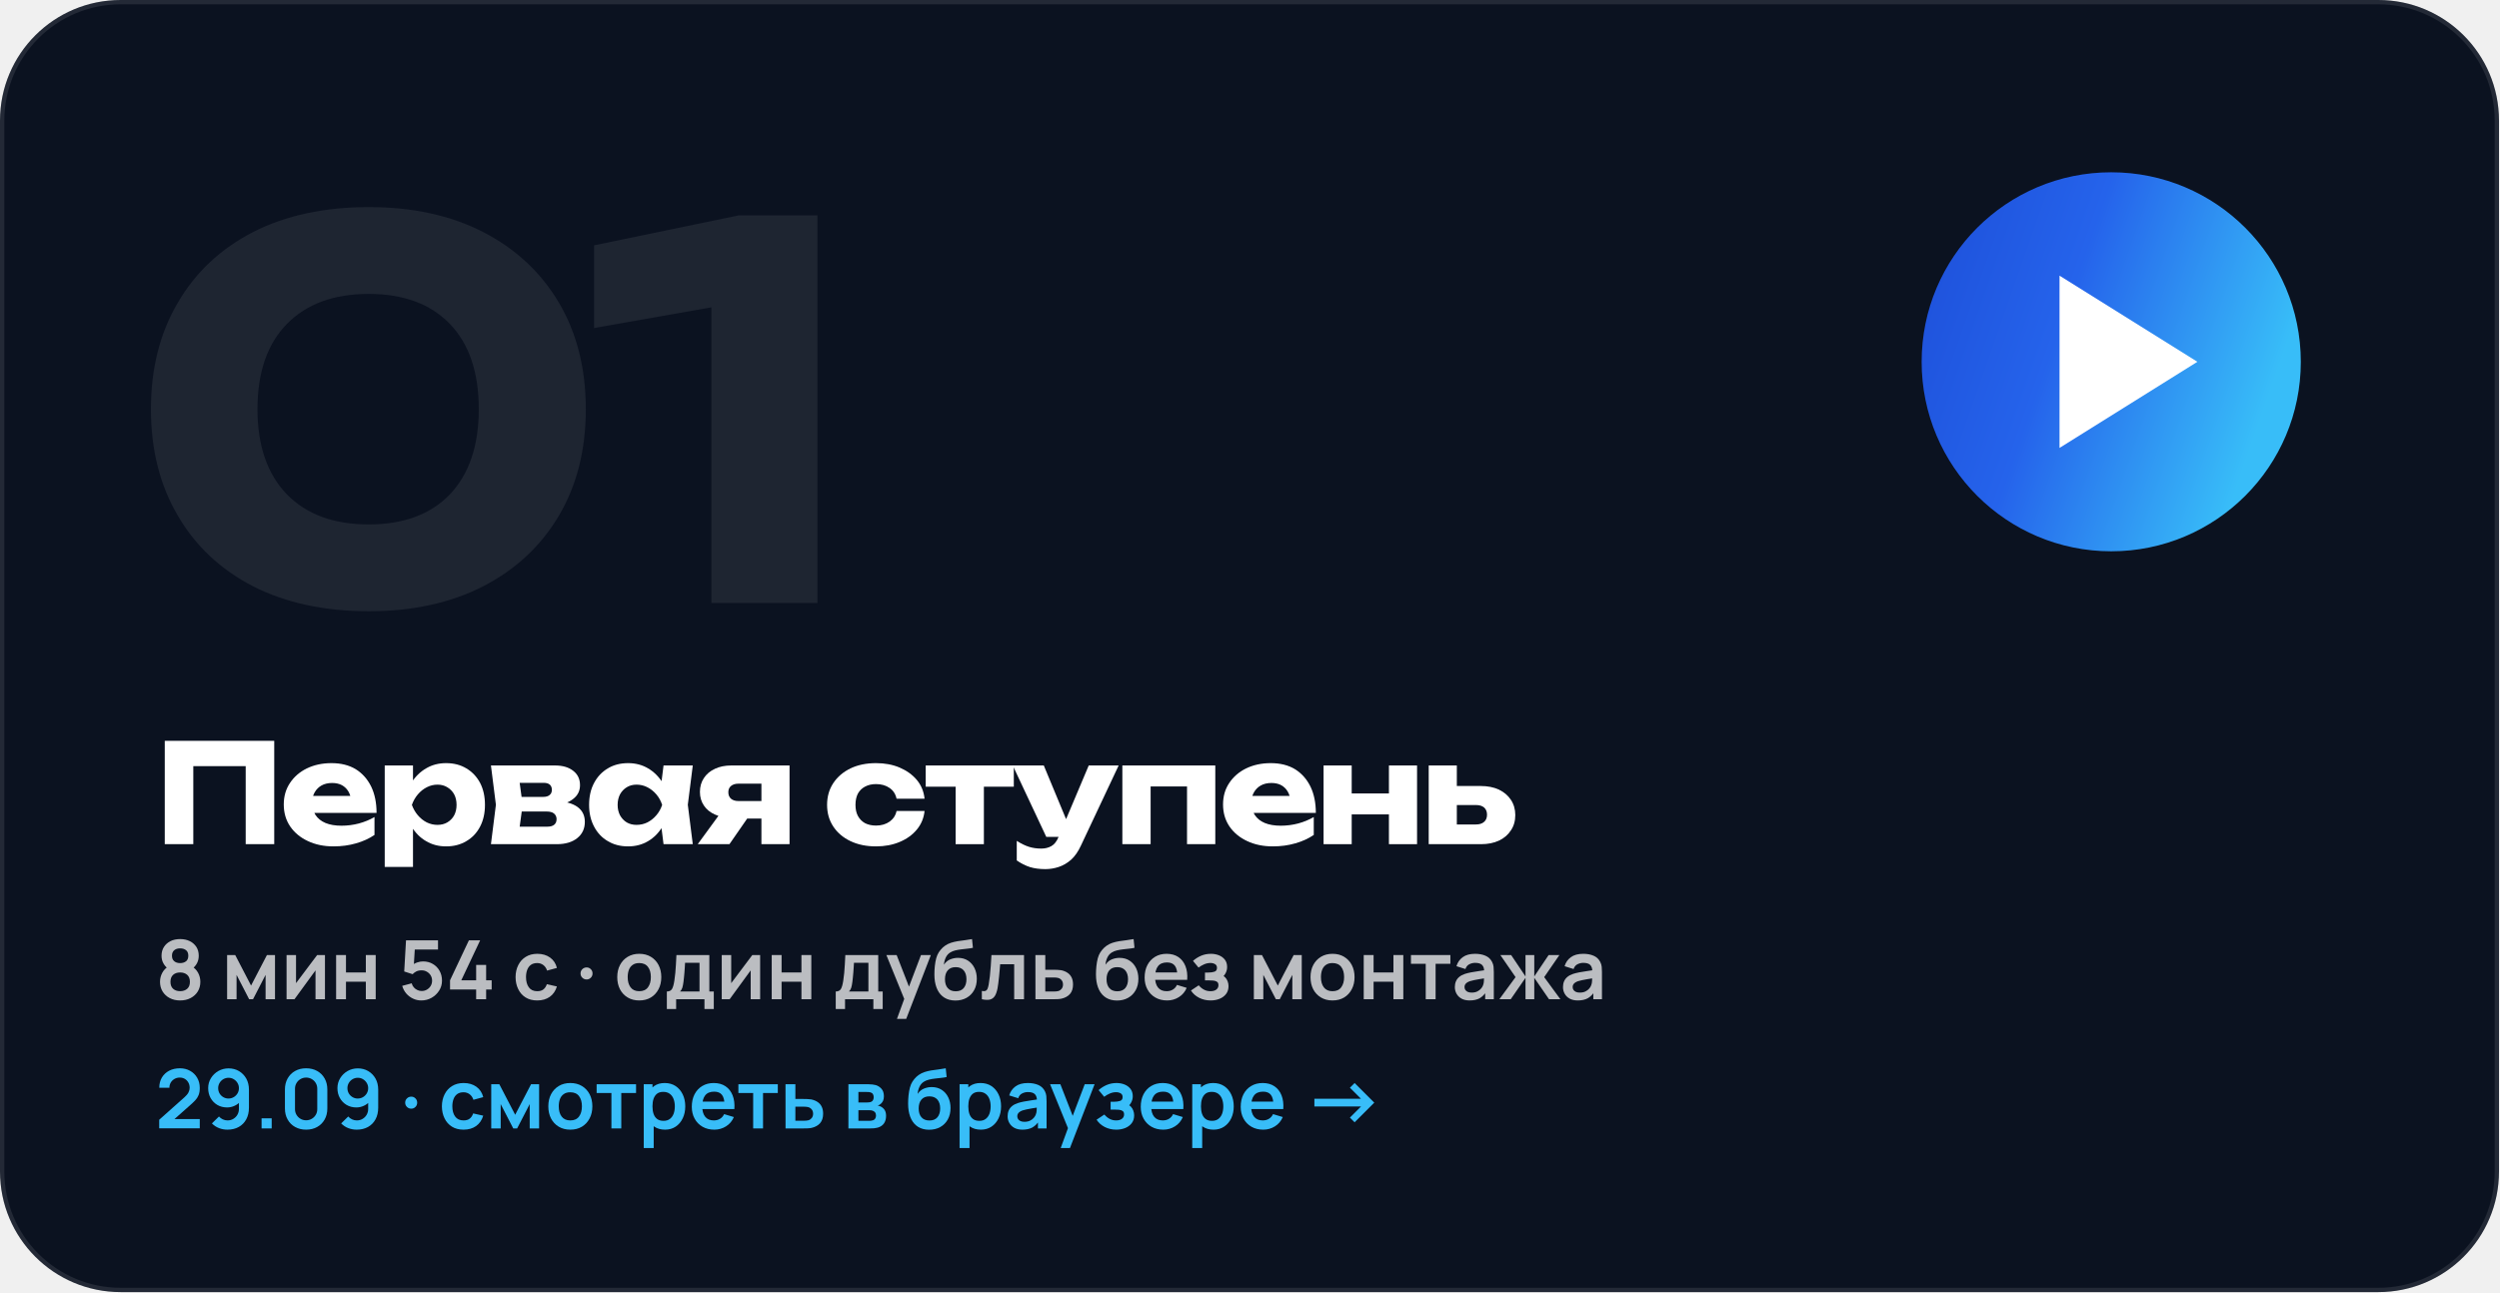
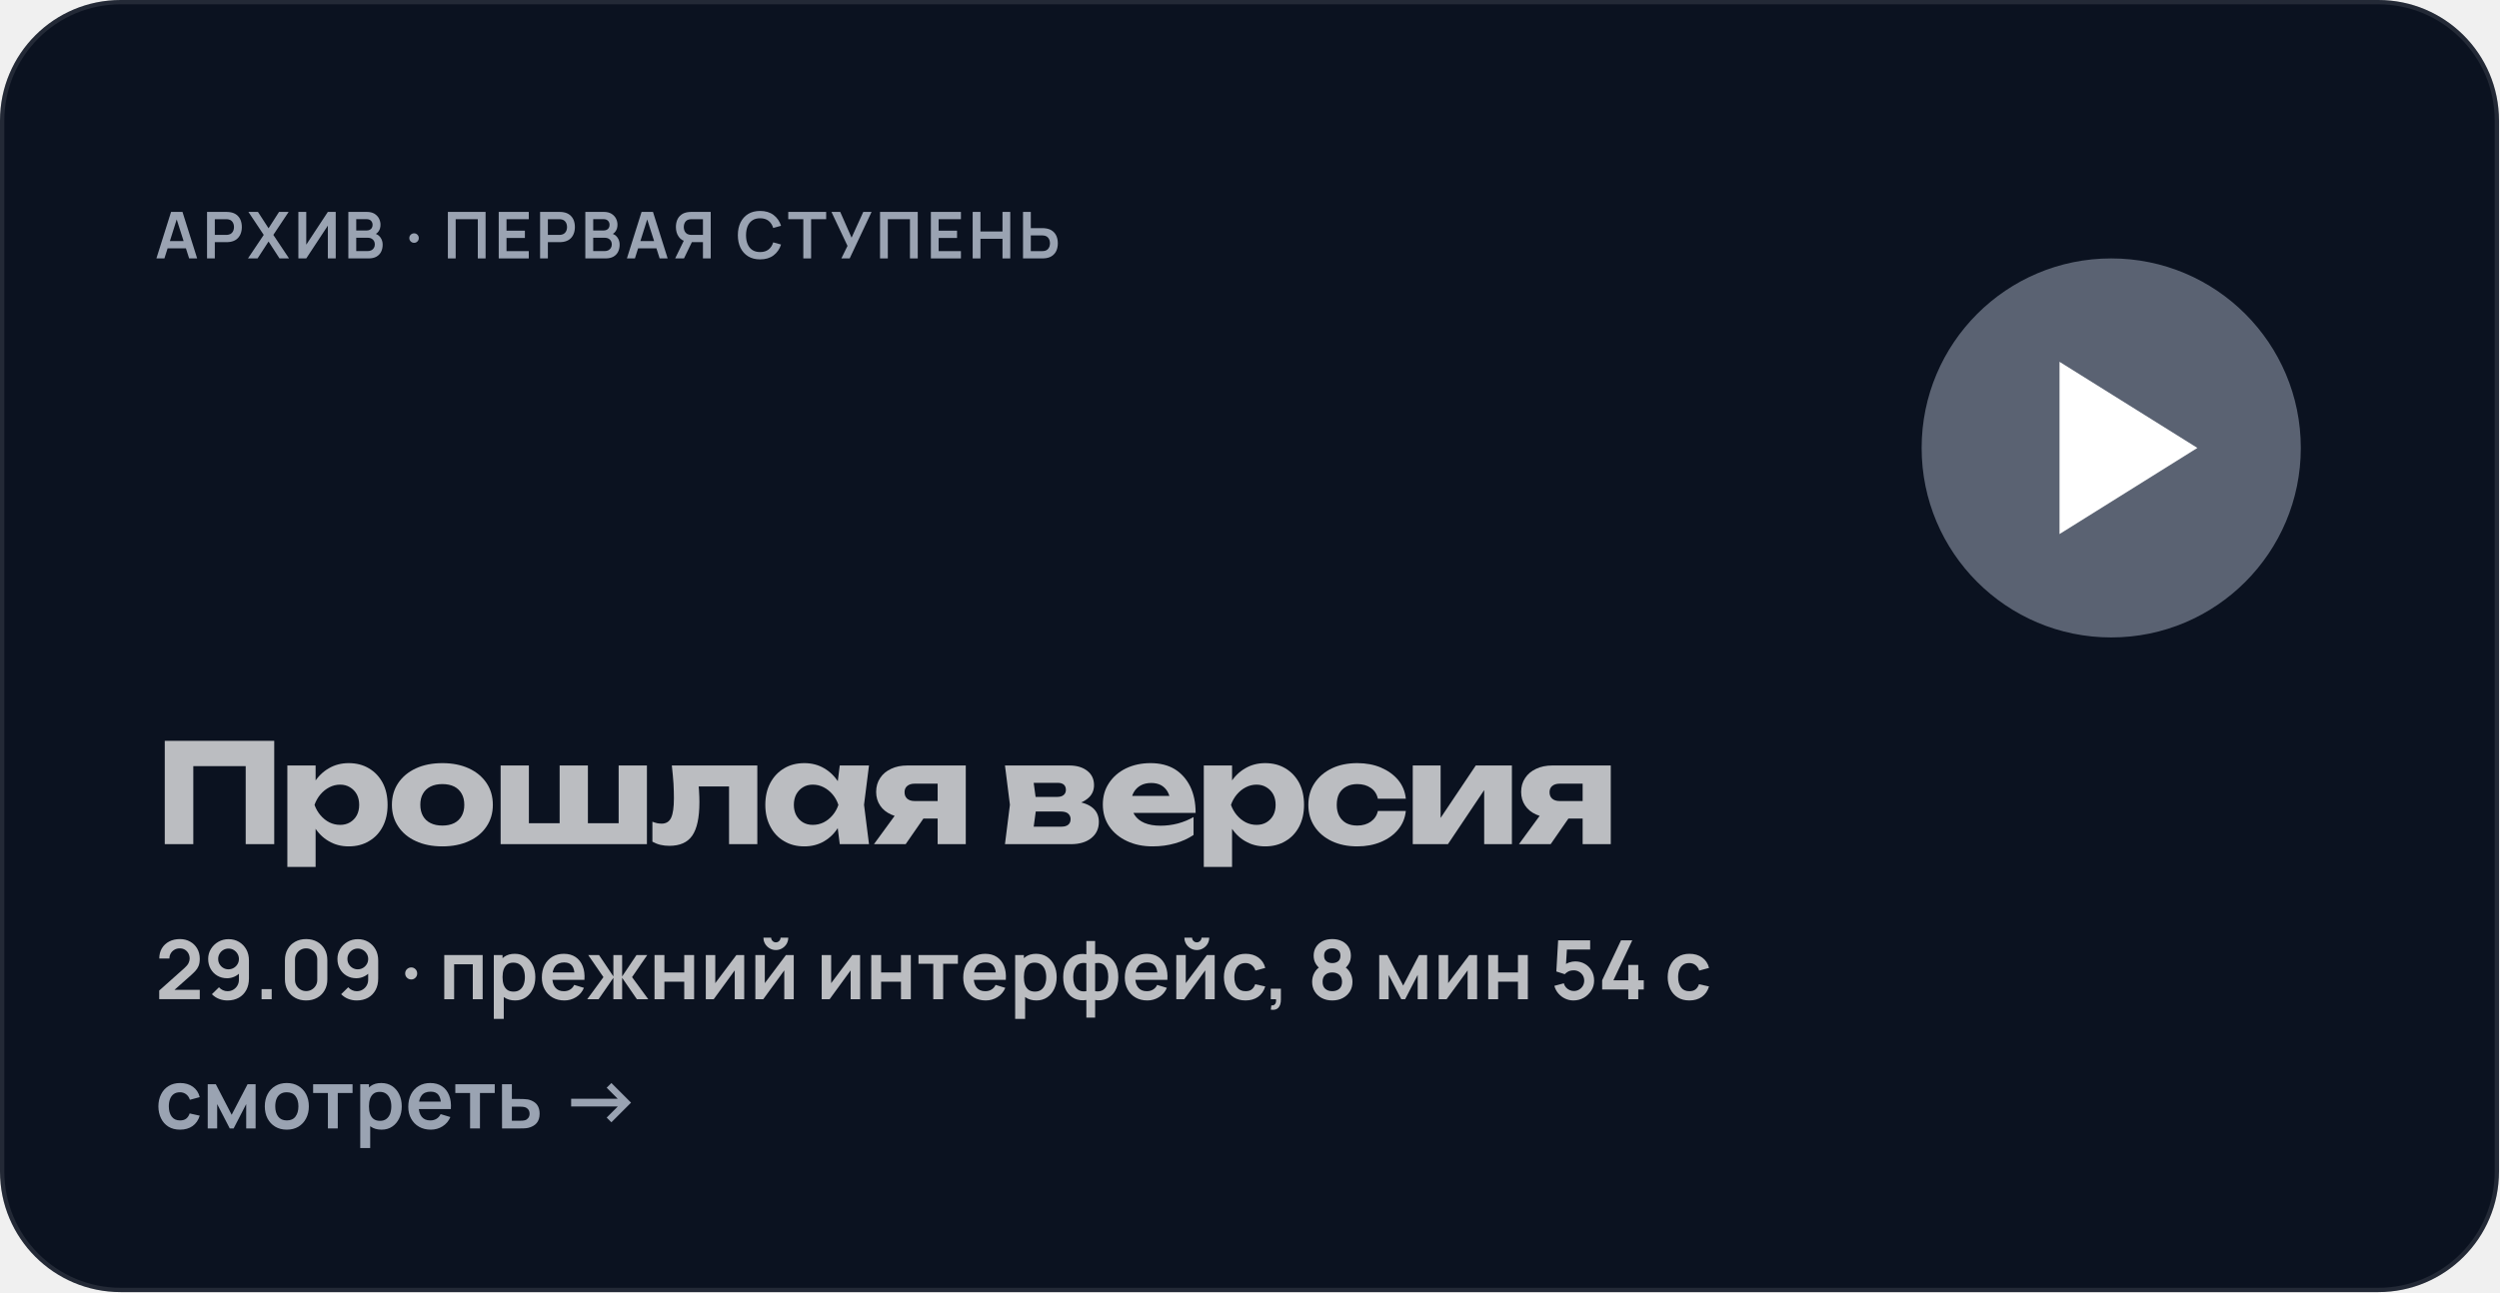
<svg xmlns="http://www.w3.org/2000/svg" width="580" height="300" viewBox="0 0 580 300" role="img" aria-labelledby="t d">
  <defs>
    <linearGradient id="cta" x1="0" y1="0" x2="1" y2="0.35">
      <stop offset="0" stop-color="#1D4ED8" />
      <stop offset=".45" stop-color="#2563EB" />
      <stop offset="1.4" stop-color="#38BDF8" />
    </linearGradient>
-     <path id="U-zero" d="M463 -16Q335 -16 240 32Q145 81 94 169Q42 257 42 375Q42 493 94 581Q145 669 240 718Q335 766 463 766Q590 766 684 718Q779 669 831 581Q883 493 883 375Q883 257 831 169Q779 81 684 32Q590 -16 463 -16ZM463 152Q564 152 620 210Q676 269 676 375Q676 482 620 540Q564 598 463 598Q362 598 305 540Q248 482 248 375Q248 269 305 210Q362 152 463 152Z" />
-     <path id="U-one" d="M446 750V0H241V678L337 589L14 532V692L294 750Z" />
+     <path id="M-uni0410" d="M40 0 494 1440H847L1301 0H1053L641 1292H695L288 0ZM293 312V537H1049V312Z" />
+     <path id="M-uni0420" d="M140 0V1440H735Q756 1440 789 1438Q822 1437 850 1432Q975 1413 1056 1349Q1138 1285 1178 1188Q1217 1090 1217 971Q1217 853 1177 756Q1137 658 1056 594Q974 530 850 511Q822 507 788 505Q755 503 735 503H381V0ZM381 728H725Q745 728 770 730Q795 732 816 738Q876 753 910 791Q945 829 960 877Q974 925 974 971Q974 1017 960 1066Q945 1114 910 1152Q876 1190 816 1205Q795 1211 770 1212Q745 1214 725 1214H381Z" />
+     <path id="M-uni0425" d="M20 0 508 728 34 1440H329L657 933L982 1440H1279L805 728L1291 0H996L657 523L317 0Z" />
+     <path id="M-uni0418" d="M1296 0H1052V1015L384 0H140V1440H384V425L1052 1440H1296Z" />
+     <path id="M-uni0412" d="M140 0V1440H711Q857 1440 950 1382Q1044 1323 1090 1232Q1135 1141 1135 1044Q1135 925 1078 842Q1022 759 925 730V780Q1061 749 1132 651Q1202 553 1202 428Q1202 300 1153 204Q1104 108 1008 54Q911 0 769 0ZM384 227H739Q802 227 852 252Q902 278 930 324Q959 371 959 435Q959 493 934 539Q909 585 861 612Q813 640 746 640H384ZM384 865H708Q760 865 801 885Q842 905 866 944Q890 983 890 1040Q890 1115 842 1165Q794 1215 708 1215H384Z" />
+     <path id="M-periodcentered" d="M270 483Q207 483 164 525Q120 567 120 630Q120 693 164 735Q207 777 270 777Q328 777 370 735Q413 693 413 630Q413 567 370 525Q328 483 270 483Z" />
+     <path id="M-uni041F" d="M140 0V1440H1307V0H1066V1214H381V0Z" />
+     <path id="M-uni0415" d="M140 0V1440H1070V1214H381V859H950V633H381V226H1070V0Z" />
+     <path id="M-uni042F" d="M1180 0H940V503H568L465 512Q281 542 192 668Q103 795 103 971Q103 1090 142 1188Q182 1285 264 1349Q345 1413 470 1432Q499 1437 532 1438Q564 1440 585 1440H1180ZM353 0H80L392 640L637 586ZM940 728V1214H595Q575 1214 550 1212Q525 1211 504 1205Q444 1190 410 1152Q375 1114 361 1066Q347 1017 347 971Q347 925 361 877Q375 829 410 791Q444 753 504 738Q525 732 550 730Q575 728 595 728Z" />
+     <path id="M-uni0421" d="M749 -30Q533 -30 379 64Q225 159 142 328Q60 497 60 720Q60 943 142 1112Q225 1281 379 1376Q533 1470 749 1470Q998 1470 1164 1346Q1330 1221 1397 1010L1154 943Q1112 1084 1011 1164Q910 1243 749 1243Q604 1243 508 1178Q411 1113 362 996Q314 878 313 720Q313 562 362 444Q410 327 507 262Q604 197 749 197Q910 197 1011 277Q1112 357 1154 497L1397 430Q1330 219 1164 94Q998 -30 749 -30Z" />
+     <path id="M-uni0422" d="M486 0V1214H20V1440H1193V1214H727V0Z" />
+     <path id="M-uni0423" d="M330 0 520 388 23 1440H295L646 642L1008 1440H1265L587 0Z" />
+     <path id="M-uni041D" d="M140 0V1440H381V834H1063V1440H1303V0H1063V608H381V0Z" />
+     <path id="M-uni042C" d="M138 0V1440H379V937H733Q753 937 787 936Q821 934 849 929Q973 910 1054 846Q1136 782 1176 684Q1215 587 1215 469Q1215 350 1176 252Q1136 155 1054 91Q973 27 849 8Q821 4 788 2Q754 0 733 0ZM379 226H723Q744 226 768 228Q793 230 815 235Q874 250 908 288Q943 326 958 374Q972 423 972 469Q972 515 958 563Q943 611 908 649Q874 687 815 702Q793 708 768 710Q744 712 723 712H379Z" />
    <path id="U-uni041F" d="M864 750V0H657V660L750 566H184L277 660V0H70V750Z" />
-     <path id="U-uni0435" d="M391 -16Q287 -16 206 22Q124 60 77 128Q30 197 30 288Q30 377 75 444Q120 512 198 550Q277 588 376 588Q479 588 552 544Q624 499 664 418Q703 337 703 227H195V350H588L521 307Q517 351 499 382Q481 412 452 428Q422 444 381 444Q336 444 304 426Q272 408 254 376Q236 345 236 303Q236 249 260 212Q285 174 332 154Q380 134 449 134Q512 134 574 150Q637 167 688 197V67Q629 27 554 6Q478 -16 391 -16Z" />
    <path id="U-uni0440" d="M56 571H261V407L252 383V223L261 176V-165H56ZM196 285Q209 378 250 446Q292 513 356 550Q420 588 501 588Q585 588 648 550Q712 512 748 444Q783 376 783 285Q783 196 748 128Q712 59 648 22Q585 -16 501 -16Q420 -16 356 22Q292 59 251 127Q210 195 196 285ZM577 285Q577 328 560 361Q542 394 510 413Q479 432 439 432Q398 432 361 413Q324 394 296 361Q268 328 253 285Q268 243 296 210Q324 177 361 158Q398 140 439 140Q479 140 510 158Q542 177 560 210Q577 243 577 285Z" />
-     <path id="U-uni0432" d="M42 0 78 286 42 571H507Q590 571 639 532Q688 494 688 428Q688 366 638 328Q589 289 502 280L515 313Q616 309 670 270Q723 231 723 162Q723 88 668 44Q613 0 520 0ZM239 43 160 127H452Q485 127 502 142Q518 156 518 182Q518 206 500 222Q483 237 445 237H200V343H421Q452 343 468 357Q484 371 484 394Q484 417 470 431Q455 445 425 445H161L239 528L272 286Z" />
+     <path id="U-uni043E" d="M396 -16Q286 -16 204 22Q122 59 76 128Q30 196 30 285Q30 376 76 444Q122 512 204 550Q286 588 396 588Q505 588 588 550Q670 512 716 444Q762 376 762 285Q762 196 716 128Q670 59 588 22Q505 -16 396 -16ZM396 135Q446 135 482 153Q517 171 536 205Q555 239 555 285Q555 333 536 366Q517 400 482 418Q446 436 396 436Q346 436 310 418Q274 400 255 366Q236 333 236 286Q236 239 255 205Q274 171 310 153Q346 135 396 135Z" />
+     <path id="U-uni0448" d="M56 0V571H261V91L199 152H539L484 91V571H689V91L630 152H974L912 91V571H1117V0Z" />
+     <path id="U-uni043B" d="M154 571H774V0H569V513L663 419H256L342 498Q348 439 351 391Q354 343 354 305Q354 137 302 62Q251 -12 136 -12Q102 -12 72 -5Q42 2 13 18V163Q31 156 48 152Q66 149 80 149Q129 149 149 192Q169 235 169 333Q169 380 166 440Q162 499 154 571Z" />
    <path id="U-uni0430" d="M572 0 546 206 573 285 546 364 572 571H784L748 286L784 0ZM620 285Q606 195 564 127Q523 59 460 22Q396 -16 315 -16Q231 -16 168 22Q104 59 68 128Q32 196 32 285Q32 376 68 444Q104 512 168 550Q231 588 315 588Q396 588 460 550Q523 513 565 446Q607 378 620 285ZM239 285Q239 243 256 210Q274 177 305 158Q336 140 376 140Q418 140 455 158Q492 177 520 210Q548 243 562 285Q548 328 520 361Q492 394 455 413Q418 432 376 432Q336 432 305 413Q274 394 256 361Q239 328 239 285Z" />
    <path id="U-uni044F" d="M541 313V186H268L266 192Q199 192 148 215Q96 238 68 280Q39 323 39 379Q39 437 68 480Q96 523 148 547Q199 571 266 571H689V0H485V521L541 439H318Q284 439 264 422Q245 406 245 377Q245 347 264 330Q284 313 318 313ZM438 267 253 0H23L218 267Z" />
+     <path id="U-uni0432" d="M42 0 78 286 42 571H507Q590 571 639 532Q688 494 688 428Q688 366 638 328Q589 289 502 280L515 313Q616 309 670 270Q723 231 723 162Q723 88 668 44Q613 0 520 0ZM239 43 160 127H452Q485 127 502 142Q518 156 518 182Q518 206 500 222Q483 237 445 237H200V343H421Q452 343 468 357Q484 371 484 394Q484 417 470 431Q455 445 425 445H161L239 528L272 286Z" />
+     <path id="U-uni0435" d="M391 -16Q287 -16 206 22Q124 60 77 128Q30 197 30 288Q30 377 75 444Q120 512 198 550Q277 588 376 588Q479 588 552 544Q624 499 664 418Q703 337 703 227H195V350H588L521 307Q517 351 499 382Q481 412 452 428Q422 444 381 444Q336 444 304 426Q272 408 254 376Q236 345 236 303Q236 249 260 212Q285 174 332 154Q380 134 449 134Q512 134 574 150Q637 167 688 197V67Q629 27 554 6Q478 -16 391 -16Z" />
    <path id="U-uni0441" d="M737 241Q729 164 681 106Q633 48 556 16Q480 -16 385 -16Q280 -16 200 22Q120 60 75 128Q30 196 30 285Q30 375 75 443Q120 511 200 550Q280 588 385 588Q480 588 556 556Q633 523 681 466Q729 408 737 330H534Q523 381 483 408Q443 436 385 436Q340 436 306 418Q273 401 254 368Q236 334 236 285Q236 237 254 204Q273 170 306 152Q340 135 385 135Q443 135 484 164Q524 193 534 241Z" />
-     <path id="U-uni0442" d="M231 501H436V0H231ZM14 571H653V417H14Z" />
-     <path id="U-uni0443" d="M244 -181Q181 -181 132 -166Q83 -150 37 -118V24Q84 -6 125 -19Q166 -32 215 -32Q256 -32 288 -14Q320 4 340 52L559 571H776L502 -11Q473 -74 432 -112Q390 -149 342 -165Q294 -181 244 -181ZM251 53 8 571H233L448 53Z" />
-     <path id="U-uni043F" d="M730 571V0H525V512L619 419H167L261 512V0H56V571Z" />
-     <path id="U-uni043D" d="M56 571H260V0H56ZM530 571H734V0H530ZM174 368H607V216H174Z" />
-     <path id="U-uni044C" d="M56 0V571H260V50L197 143H399Q437 143 458 162Q479 180 479 214Q479 247 458 266Q437 284 399 284H196V422H433Q509 422 565 396Q621 369 652 322Q684 274 684 211Q684 147 652 100Q621 52 566 26Q510 0 436 0Z" />
-     <path id="M-eight" d="M611 -30Q468 -30 357 28Q246 86 183 189Q120 292 120 425Q120 544 175 646Q230 748 336 809L331 732Q248 795 202 878Q157 960 157 1063Q157 1187 216 1278Q274 1369 376 1420Q478 1470 611 1470Q744 1470 846 1420Q949 1369 1008 1278Q1066 1187 1066 1063Q1066 960 1022 878Q979 796 891 730L890 808Q994 749 1050 646Q1105 544 1105 425Q1105 292 1042 189Q978 86 866 28Q755 -30 611 -30ZM611 197Q717 197 784 255Q850 313 850 425Q850 537 784 596Q718 654 611 654Q505 654 440 596Q375 537 375 425Q375 313 440 255Q505 197 611 197ZM611 883Q700 883 756 928Q811 972 811 1063Q811 1154 756 1198Q700 1243 611 1243Q523 1243 468 1198Q412 1154 412 1063Q412 972 468 928Q523 883 611 883Z" />
-     <path id="M-uni043C" d="M138 0V1080H336L723 334L1111 1080H1308V0H1078V595L771 0H676L369 595V0Z" />
-     <path id="M-uni0438" d="M1076 1080V0H845V705L331 0H138V1080H369V393L885 1080Z" />
-     <path id="M-uni043D" d="M138 0V1080H379V654H864V1080H1105V0H864V428H379V0Z" />
-     <path id="M-five" d="M567 -30Q457 -30 362 16Q267 61 198 141Q130 221 100 327L332 389Q346 331 384 289Q421 247 472 224Q522 201 576 201Q646 201 704 235Q762 269 796 326Q830 384 830 454Q830 524 796 582Q761 639 703 672Q645 706 576 706Q493 706 438 676Q384 646 355 612L149 678L193 1440H975V1214H322L412 1299L380 769L336 823Q392 874 466 899Q540 924 609 924Q744 924 848 862Q953 801 1012 695Q1072 589 1072 454Q1072 319 1002 210Q932 100 818 35Q703 -30 567 -30Z" />
-     <path id="M-four" d="M738 0V238H100V463L561 1440H836L375 463H738V838H982V463H1117V238H982V0Z" />
-     <path id="M-uni0441" d="M609 -30Q442 -30 324 44Q206 119 144 248Q81 377 80 540Q81 706 146 834Q210 963 329 1036Q448 1110 612 1110Q796 1110 924 1018Q1051 925 1090 765L850 700Q822 787 757 836Q692 884 609 884Q515 884 454 840Q393 795 364 717Q335 639 335 540Q335 386 404 291Q473 196 609 196Q705 196 760 240Q816 284 844 367L1090 312Q1040 147 915 58Q790 -30 609 -30Z" />
-     <path id="M-periodcentered" d="M270 483Q207 483 164 525Q120 567 120 630Q120 693 164 735Q207 777 270 777Q328 777 370 735Q413 693 413 630Q413 567 370 525Q328 483 270 483Z" />
-     <path id="M-uni043E" d="M617 -30Q455 -30 334 43Q213 116 146 244Q80 373 80 540Q80 710 148 838Q216 966 337 1038Q458 1110 617 1110Q780 1110 901 1037Q1022 964 1089 836Q1156 707 1156 540Q1156 372 1088 244Q1021 115 900 42Q779 -30 617 -30ZM617 196Q761 196 831 292Q901 388 901 540Q901 697 830 790Q759 884 617 884Q520 884 458 840Q395 797 365 720Q335 642 335 540Q335 383 406 290Q478 196 617 196Z" />
-     <path id="M-uni0434" d="M60 -240V189Q148 189 185 249Q222 309 244 457Q258 545 267 643Q276 741 282 850Q289 959 294 1080H1098V189H1207V-240H979V0H287V-240ZM383 189H858V891H505Q502 831 498 768Q494 706 489 644Q484 582 478 526Q473 469 466 421Q455 337 439 283Q423 229 383 189Z" />
-     <path id="M-uni0443" d="M282 -480 490 91 494 -77 23 1080H274L608 224H544L869 1080H1110L508 -480Z" />
-     <path id="M-uni0431" d="M589 -32Q435 -30 327 37Q219 104 158 226Q97 348 84 514Q78 599 83 704Q88 809 105 909Q122 1009 152 1079Q183 1149 233 1208Q283 1268 341 1308Q407 1354 484 1379Q562 1404 647 1418Q732 1431 822 1442Q912 1453 1000 1470L1022 1257Q966 1243 892 1236Q819 1228 740 1219Q662 1210 591 1193Q520 1176 468 1143Q396 1099 358 1017Q320 935 313 844Q375 936 468 974Q560 1011 655 1011Q799 1011 902 943Q1006 875 1062 758Q1117 642 1117 499Q1117 339 1050 219Q983 99 864 33Q745 -33 589 -32ZM601 194Q731 194 798 274Q864 355 864 489Q864 626 796 705Q727 784 601 784Q473 784 406 705Q339 626 339 489Q339 349 407 272Q475 194 601 194Z" />
-     <path id="M-uni043B" d="M40 0V202Q99 191 131 204Q163 218 179 256Q195 294 207 357Q223 446 236 562Q248 678 258 810Q267 942 275 1080H1070V0H830V854H487Q482 789 475 708Q468 628 460 546Q452 464 442 390Q433 317 423 265Q400 148 358 80Q315 12 239 -8Q163 -27 40 0Z" />
-     <path id="M-uni044C" d="M139 0 138 1080H379V720H573Q618 720 674 718Q731 716 769 709Q860 689 924 645Q989 601 1023 530Q1057 459 1057 359Q1057 216 984 130Q910 45 777 14Q737 5 680 2Q622 0 576 0ZM379 189H597Q619 189 646 191Q673 193 698 200Q743 212 778 254Q812 297 812 359Q812 424 777 466Q742 508 691 521Q668 527 643 529Q618 531 597 531H379Z" />
-     <path id="M-uni0435" d="M631 -30Q467 -30 343 41Q219 112 150 238Q80 364 80 528Q80 705 148 836Q216 966 337 1038Q458 1110 617 1110Q785 1110 902 1032Q1020 953 1077 810Q1134 667 1120 473H881V561Q880 737 819 818Q758 899 627 899Q479 899 407 808Q335 716 335 540Q335 376 407 286Q479 196 617 196Q706 196 770 236Q835 275 870 350L1108 278Q1046 132 916 51Q787 -30 631 -30ZM259 473V655H1002V473Z" />
-     <path id="M-uni0437" d="M524 -30Q370 -30 243 35Q116 100 43 213L233 340Q291 271 362 234Q433 196 520 196Q611 196 663 236Q715 276 715 343Q715 402 680 426Q645 451 588 456Q531 461 466 461H386V652H465Q556 652 618 673Q679 694 679 766Q679 831 631 858Q583 886 519 886Q441 886 365 853Q289 820 229 773L93 937Q183 1017 294 1064Q405 1110 531 1110Q635 1110 726 1074Q816 1038 872 966Q927 894 927 788Q927 712 894 645Q862 578 791 518L788 596Q843 573 882 532Q920 491 940 436Q961 381 961 319Q961 206 901 128Q841 50 742 10Q642 -30 524 -30Z" />
-     <path id="M-uni0442" d="M411 0V866H50V1080H1013V866H652V0Z" />
-     <path id="M-uni0430" d="M442 -30Q325 -30 244 14Q163 59 122 133Q80 207 80 296Q80 374 106 436Q132 499 186 544Q240 590 326 619Q391 640 478 657Q566 674 668 688Q771 703 883 720L797 671Q798 783 747 836Q696 889 575 889Q502 889 434 855Q366 821 339 738L119 807Q159 944 272 1027Q384 1110 575 1110Q719 1110 828 1063Q938 1016 991 909Q1020 852 1026 792Q1032 733 1032 663V0H821V234L856 196Q783 79 686 24Q588 -30 442 -30ZM490 162Q572 162 630 191Q688 220 722 262Q757 304 769 341Q788 387 790 446Q793 506 793 543L867 521Q758 504 680 491Q602 478 546 466Q490 455 447 441Q405 426 376 406Q347 386 332 360Q316 334 316 299Q316 259 336 228Q356 198 394 180Q433 162 490 162Z" />
-     <path id="M-uni0436" d="M20 0 416 540 44 1080H308L659 557V1080H873V557L1224 1080H1487L1115 540L1511 0H1233L873 523V0H659V523L298 0Z" />
+     <path id="U-uni0438" d="M56 0V571H258V111L214 125L513 571H775V0H574V473L618 458L311 0Z" />
    <path id="M-two" d="M100 2V212L716 761Q788 825 816 882Q844 939 844 992Q844 1064 813 1120Q782 1177 728 1210Q673 1243 602 1243Q527 1243 470 1208Q412 1174 380 1117Q348 1060 350 994H102Q102 1138 166 1245Q231 1352 344 1411Q458 1470 607 1470Q745 1470 855 1408Q965 1347 1028 1238Q1091 1130 1091 989Q1091 886 1063 816Q1035 746 980 687Q924 628 842 556L405 169L383 229H1091V2Z" />
    <path id="M-nine" d="M605 1468Q746 1468 859 1402Q972 1335 1038 1218Q1103 1100 1103 947V508Q1103 345 1038 224Q972 102 854 36Q736 -30 578 -30Q469 -30 372 8Q275 45 198 123L371 292Q410 247 464 222Q519 196 578 196Q662 196 725 236Q788 275 823 338Q858 402 858 475V714L901 666Q840 594 753 554Q666 513 570 513Q435 513 330 575Q226 637 166 744Q107 850 107 985Q107 1120 175 1230Q243 1339 356 1404Q470 1468 605 1468ZM605 1238Q535 1238 477 1204Q419 1170 385 1112Q351 1055 351 985Q351 915 384 857Q418 799 476 765Q533 731 603 731Q673 731 731 765Q789 799 824 857Q858 915 858 985Q858 1053 824 1110Q790 1168 732 1203Q675 1238 605 1238Z" />
    <path id="M-period" d="M180 0V247H427V0Z" />
    <path id="M-zero" d="M658 -30Q505 -30 388 36Q271 101 206 218Q140 335 140 488V952Q140 1105 206 1222Q271 1339 388 1404Q505 1470 658 1470Q811 1470 928 1404Q1044 1339 1110 1222Q1176 1105 1176 952V488Q1176 335 1110 218Q1044 101 928 36Q811 -30 658 -30ZM658 199Q734 199 796 236Q858 272 894 334Q930 395 930 471V970Q930 1047 894 1108Q858 1170 796 1206Q734 1243 658 1243Q582 1243 520 1206Q458 1170 422 1108Q386 1047 386 970V471Q386 395 422 334Q458 272 520 236Q582 199 658 199Z" />
+     <path id="M-uni043F" d="M138 0V1080H1076V0H835V854H379V0Z" />
    <path id="M-uni0440" d="M659 -30Q501 -30 394 45Q287 120 233 250Q179 379 179 540Q179 703 233 832Q287 961 392 1036Q496 1110 650 1110Q803 1110 916 1036Q1028 961 1090 832Q1152 704 1152 540Q1152 378 1091 249Q1030 120 919 45Q808 -30 659 -30ZM138 -480V1080H351V322H381V-480ZM622 186Q716 186 777 233Q838 280 868 360Q897 441 897 540Q897 638 867 718Q837 799 774 846Q711 894 614 894Q522 894 464 850Q406 805 378 726Q351 646 351 540Q351 435 378 355Q406 275 466 230Q525 186 622 186Z" />
-     <path id="M-uni0432" d="M138 0V1080H629Q682 1080 728 1074Q774 1068 807 1059Q885 1036 945 970Q1005 903 1005 786Q1005 717 983 672Q961 628 925 598Q908 584 890 574Q872 564 854 558Q893 552 928 535Q983 508 1020 455Q1058 402 1058 306Q1058 197 1006 122Q953 48 852 19Q815 9 767 4Q719 0 669 0ZM382 186H652Q673 186 698 190Q723 194 743 201Q779 214 796 247Q812 280 812 316Q812 365 788 394Q763 424 729 434Q709 442 686 444Q662 445 647 445H382ZM382 634H582Q613 634 642 638Q672 641 692 650Q725 663 740 694Q756 725 756 763Q756 803 738 836Q721 868 683 879Q658 889 622 890Q587 891 577 891H382Z" />
+     <path id="M-uni0435" d="M631 -30Q467 -30 343 41Q219 112 150 238Q80 364 80 528Q80 705 148 836Q216 966 337 1038Q458 1110 617 1110Q785 1110 902 1032Q1020 953 1077 810Q1134 667 1120 473H881V561Q880 737 819 818Q758 899 627 899Q479 899 407 808Q335 716 335 540Q335 376 407 286Q479 196 617 196Q706 196 770 236Q835 275 870 350L1108 278Q1046 132 916 51Q787 -30 631 -30ZM259 473V655H1002V473Z" />
+     <path id="M-uni0436" d="M20 0 416 540 44 1080H308L659 557V1080H873V557L1224 1080H1487L1115 540L1511 0H1233L873 523V0H659V523L298 0Z" />
+     <path id="M-uni043D" d="M138 0V1080H379V654H864V1080H1105V0H864V428H379V0Z" />
+     <path id="M-uni0438" d="M1076 1080V0H845V705L331 0H138V1080H369V393L885 1080Z" />
+     <path id="M-uni0439" d="M639 1202Q556 1202 487 1243Q418 1284 377 1352Q336 1421 336 1505H524Q524 1457 558 1424Q591 1390 639 1390Q687 1390 720 1424Q754 1457 754 1505H942Q942 1421 901 1352Q860 1284 791 1243Q722 1202 639 1202ZM1076 1080V0H845V705L331 0H138V1080H369V393L885 1080Z" />
+     <path id="M-uni0442" d="M411 0V866H50V1080H1013V866H652V0Z" />
+     <path id="M-uni0444" d="M646 -450V-19Q488 -44 360 15Q231 74 156 207Q80 340 80 540Q80 739 156 873Q231 1007 360 1066Q488 1124 646 1099V1423H860V1099Q1018 1124 1146 1066Q1275 1007 1350 873Q1426 739 1426 540Q1426 340 1350 207Q1275 74 1146 15Q1018 -44 860 -19V-450ZM646 197V881Q565 895 504 876Q444 858 404 812Q365 767 345 698Q325 628 325 540Q325 451 346 382Q366 313 407 267Q448 221 508 202Q568 184 646 197ZM860 197Q938 184 998 202Q1058 220 1098 265Q1139 310 1160 380Q1181 449 1181 540Q1181 631 1161 700Q1141 769 1102 814Q1062 860 1002 878Q941 895 860 881Z" />
+     <path id="M-uni0441" d="M609 -30Q442 -30 324 44Q206 119 144 248Q81 377 80 540Q81 706 146 834Q210 963 329 1036Q448 1110 612 1110Q796 1110 924 1018Q1051 925 1090 765L850 700Q822 787 757 836Q692 884 609 884Q515 884 454 840Q393 795 364 717Q335 639 335 540Q335 386 404 291Q473 196 609 196Q705 196 760 240Q816 284 844 367L1090 312Q1040 147 915 58Q790 -30 609 -30Z" />
+     <path id="M-comma" d="M120 -255 134 -151Q180 -155 207 -136Q234 -116 244 -80Q253 -45 248 0H120V257H367V-10Q367 -141 305 -208Q243 -275 120 -255Z" />
+     <path id="M-eight" d="M611 -30Q468 -30 357 28Q246 86 183 189Q120 292 120 425Q120 544 175 646Q230 748 336 809L331 732Q248 795 202 878Q157 960 157 1063Q157 1187 216 1278Q274 1369 376 1420Q478 1470 611 1470Q744 1470 846 1420Q949 1369 1008 1278Q1066 1187 1066 1063Q1066 960 1022 878Q979 796 891 730L890 808Q994 749 1050 646Q1105 544 1105 425Q1105 292 1042 189Q978 86 866 28Q755 -30 611 -30ZM611 197Q717 197 784 255Q850 313 850 425Q850 537 784 596Q718 654 611 654Q505 654 440 596Q375 537 375 425Q375 313 440 255Q505 197 611 197ZM611 883Q700 883 756 928Q811 972 811 1063Q811 1154 756 1198Q700 1243 611 1243Q523 1243 468 1198Q412 1154 412 1063Q412 972 468 928Q523 883 611 883Z" />
+     <path id="M-uni043C" d="M138 0V1080H336L723 334L1111 1080H1308V0H1078V595L771 0H676L369 595V0Z" />
+     <path id="M-five" d="M567 -30Q457 -30 362 16Q267 61 198 141Q130 221 100 327L332 389Q346 331 384 289Q421 247 472 224Q522 201 576 201Q646 201 704 235Q762 269 796 326Q830 384 830 454Q830 524 796 582Q761 639 703 672Q645 706 576 706Q493 706 438 676Q384 646 355 612L149 678L193 1440H975V1214H322L412 1299L380 769L336 823Q392 874 466 899Q540 924 609 924Q744 924 848 862Q953 801 1012 695Q1072 589 1072 454Q1072 319 1002 210Q932 100 818 35Q703 -30 567 -30Z" />
+     <path id="M-four" d="M738 0V238H100V463L561 1440H836L375 463H738V838H982V463H1117V238H982V0Z" />
+     <path id="M-uni043E" d="M617 -30Q455 -30 334 43Q213 116 146 244Q80 373 80 540Q80 710 148 838Q216 966 337 1038Q458 1110 617 1110Q780 1110 901 1037Q1022 964 1089 836Q1156 707 1156 540Q1156 372 1088 244Q1021 115 900 42Q779 -30 617 -30ZM617 196Q761 196 831 292Q901 388 901 540Q901 697 830 790Q759 884 617 884Q520 884 458 840Q395 797 365 720Q335 642 335 540Q335 383 406 290Q478 196 617 196Z" />
+     <path id="M-uni044C" d="M139 0 138 1080H379V720H573Q618 720 674 718Q731 716 769 709Q860 689 924 645Q989 601 1023 530Q1057 459 1057 359Q1057 216 984 130Q910 45 777 14Q737 5 680 2Q622 0 576 0ZM379 189H597Q619 189 646 191Q673 193 698 200Q743 212 778 254Q812 297 812 359Q812 424 777 466Q742 508 691 521Q668 527 643 529Q618 531 597 531H379Z" />
    <path id="M-arrowright" d="M280 536V725H1418L1148 995L1263 1110L1743 630L1263 150L1148 265L1419 536Z" />
  </defs>
  <rect width="580" height="300" rx="28" fill="#0B1220" />
  <rect x=".5" y=".5" width="579" height="299" rx="27.5" fill="none" stroke="#FFFFFF" stroke-opacity=".1" />
-   <g fill="#FFFFFF" fill-opacity="0.08">
-     <use href="#U-zero" transform="matrix(0.12 0 0 -0.12 30.0 140.0)" />
-     <use href="#U-one" transform="matrix(0.12 0 0 -0.12 136.2 140.0)" />
+   <g fill="#9AA3B2">
+     <use href="#M-uni0410" transform="matrix(0.0075 0 0 -0.0075 36.0 60.0)" />
+     <use href="#M-uni0420" transform="matrix(0.0075 0 0 -0.0075 47.0 60.0)" />
+     <use href="#M-uni0425" transform="matrix(0.0075 0 0 -0.0075 57.4 60.0)" />
+     <use href="#M-uni0418" transform="matrix(0.0075 0 0 -0.0075 68.2 60.0)" />
+     <use href="#M-uni0412" transform="matrix(0.0075 0 0 -0.0075 79.8 60.0)" />
+     <use href="#M-periodcentered" transform="matrix(0.0075 0 0 -0.0075 94.1 60.0)" />
+     <use href="#M-uni041F" transform="matrix(0.0075 0 0 -0.0075 102.9 60.0)" />
+     <use href="#M-uni0415" transform="matrix(0.0075 0 0 -0.0075 114.7 60.0)" />
+     <use href="#M-uni0420" transform="matrix(0.0075 0 0 -0.0075 124.3 60.0)" />
+     <use href="#M-uni0412" transform="matrix(0.0075 0 0 -0.0075 134.8 60.0)" />
+     <use href="#M-uni0410" transform="matrix(0.0075 0 0 -0.0075 145.2 60.0)" />
+     <use href="#M-uni042F" transform="matrix(0.0075 0 0 -0.0075 156.1 60.0)" />
+     <use href="#M-uni0421" transform="matrix(0.0075 0 0 -0.0075 170.8 60.0)" />
+     <use href="#M-uni0422" transform="matrix(0.0075 0 0 -0.0075 182.8 60.0)" />
+     <use href="#M-uni0423" transform="matrix(0.0075 0 0 -0.0075 192.8 60.0)" />
+     <use href="#M-uni041F" transform="matrix(0.0075 0 0 -0.0075 203.2 60.0)" />
+     <use href="#M-uni0415" transform="matrix(0.0075 0 0 -0.0075 215.0 60.0)" />
+     <use href="#M-uni041D" transform="matrix(0.0075 0 0 -0.0075 224.7 60.0)" />
+     <use href="#M-uni042C" transform="matrix(0.0075 0 0 -0.0075 236.4 60.0)" />
  </g>
-   <circle cx="490" cy="84" r="44" fill="url(#cta)" />
-   <path d="M478 64 L510 84 L478 104 Z" fill="#FFFFFF" />
-   <g fill="#FFFFFF">
+   <circle cx="490" cy="104" r="44" fill="#5A6272" />
+   <path d="M478 84 L510 104 L478 124 Z" fill="#FFFFFF" />
+   <g fill="#FFFFFF" fill-opacity="0.72">
    <use href="#U-uni041F" transform="matrix(0.032 0 0 -0.032 36.0 196.0)" />
-     <use href="#U-uni0435" transform="matrix(0.032 0 0 -0.032 64.9 196.0)" />
-     <use href="#U-uni0440" transform="matrix(0.032 0 0 -0.032 87.5 196.0)" />
-     <use href="#U-uni0432" transform="matrix(0.032 0 0 -0.032 112.6 196.0)" />
-     <use href="#U-uni0430" transform="matrix(0.032 0 0 -0.032 135.7 196.0)" />
-     <use href="#U-uni044F" transform="matrix(0.032 0 0 -0.032 161.2 196.0)" />
-     <use href="#U-uni0441" transform="matrix(0.032 0 0 -0.032 191.0 196.0)" />
-     <use href="#U-uni0442" transform="matrix(0.032 0 0 -0.032 214.4 196.0)" />
-     <use href="#U-uni0443" transform="matrix(0.032 0 0 -0.032 234.8 196.0)" />
-     <use href="#U-uni043F" transform="matrix(0.032 0 0 -0.032 258.7 196.0)" />
-     <use href="#U-uni0435" transform="matrix(0.032 0 0 -0.032 282.9 196.0)" />
-     <use href="#U-uni043D" transform="matrix(0.032 0 0 -0.032 305.4 196.0)" />
-     <use href="#U-uni044C" transform="matrix(0.032 0 0 -0.032 329.8 196.0)" />
+     <use href="#U-uni0440" transform="matrix(0.032 0 0 -0.032 64.9 196.0)" />
+     <use href="#U-uni043E" transform="matrix(0.032 0 0 -0.032 90.0 196.0)" />
+     <use href="#U-uni0448" transform="matrix(0.032 0 0 -0.032 114.4 196.0)" />
+     <use href="#U-uni043B" transform="matrix(0.032 0 0 -0.032 151.0 196.0)" />
+     <use href="#U-uni0430" transform="matrix(0.032 0 0 -0.032 176.6 196.0)" />
+     <use href="#U-uni044F" transform="matrix(0.032 0 0 -0.032 202.1 196.0)" />
+     <use href="#U-uni0432" transform="matrix(0.032 0 0 -0.032 231.9 196.0)" />
+     <use href="#U-uni0435" transform="matrix(0.032 0 0 -0.032 255.0 196.0)" />
+     <use href="#U-uni0440" transform="matrix(0.032 0 0 -0.032 277.6 196.0)" />
+     <use href="#U-uni0441" transform="matrix(0.032 0 0 -0.032 302.7 196.0)" />
+     <use href="#U-uni0438" transform="matrix(0.032 0 0 -0.032 326.1 196.0)" />
+     <use href="#U-uni044F" transform="matrix(0.032 0 0 -0.032 351.8 196.0)" />
  </g>
  <g fill="#FFFFFF" fill-opacity="0.72">
-     <use href="#M-eight" transform="matrix(0.0095 0 0 -0.0095 36.0 232.0)" />
-     <use href="#M-uni043C" transform="matrix(0.0095 0 0 -0.0095 51.4 232.0)" />
-     <use href="#M-uni0438" transform="matrix(0.0095 0 0 -0.0095 65.2 232.0)" />
-     <use href="#M-uni043D" transform="matrix(0.0095 0 0 -0.0095 76.7 232.0)" />
-     <use href="#M-five" transform="matrix(0.0095 0 0 -0.0095 92.4 232.0)" />
-     <use href="#M-four" transform="matrix(0.0095 0 0 -0.0095 103.5 232.0)" />
-     <use href="#M-uni0441" transform="matrix(0.0095 0 0 -0.0095 118.9 232.0)" />
-     <use href="#M-periodcentered" transform="matrix(0.0095 0 0 -0.0095 133.6 232.0)" />
-     <use href="#M-uni043E" transform="matrix(0.0095 0 0 -0.0095 142.5 232.0)" />
-     <use href="#M-uni0434" transform="matrix(0.0095 0 0 -0.0095 154.2 232.0)" />
-     <use href="#M-uni0438" transform="matrix(0.0095 0 0 -0.0095 166.2 232.0)" />
-     <use href="#M-uni043D" transform="matrix(0.0095 0 0 -0.0095 177.8 232.0)" />
-     <use href="#M-uni0434" transform="matrix(0.0095 0 0 -0.0095 193.4 232.0)" />
-     <use href="#M-uni0443" transform="matrix(0.0095 0 0 -0.0095 205.5 232.0)" />
-     <use href="#M-uni0431" transform="matrix(0.0095 0 0 -0.0095 216.1 232.0)" />
-     <use href="#M-uni043B" transform="matrix(0.0095 0 0 -0.0095 227.5 232.0)" />
-     <use href="#M-uni044C" transform="matrix(0.0095 0 0 -0.0095 239.0 232.0)" />
-     <use href="#M-uni0431" transform="matrix(0.0095 0 0 -0.0095 253.6 232.0)" />
-     <use href="#M-uni0435" transform="matrix(0.0095 0 0 -0.0095 264.9 232.0)" />
-     <use href="#M-uni0437" transform="matrix(0.0095 0 0 -0.0095 276.0 232.0)" />
-     <use href="#M-uni043C" transform="matrix(0.0095 0 0 -0.0095 289.7 232.0)" />
-     <use href="#M-uni043E" transform="matrix(0.0095 0 0 -0.0095 303.4 232.0)" />
-     <use href="#M-uni043D" transform="matrix(0.0095 0 0 -0.0095 315.2 232.0)" />
-     <use href="#M-uni0442" transform="matrix(0.0095 0 0 -0.0095 327.0 232.0)" />
-     <use href="#M-uni0430" transform="matrix(0.0095 0 0 -0.0095 336.9 232.0)" />
-     <use href="#M-uni0436" transform="matrix(0.0095 0 0 -0.0095 347.8 232.0)" />
-     <use href="#M-uni0430" transform="matrix(0.0095 0 0 -0.0095 362.0 232.0)" />
+     <use href="#M-two" transform="matrix(0.0095 0 0 -0.0095 36.0 232.0)" />
+     <use href="#M-nine" transform="matrix(0.0095 0 0 -0.0095 47.3 232.0)" />
+     <use href="#M-period" transform="matrix(0.0095 0 0 -0.0095 59.0 232.0)" />
+     <use href="#M-zero" transform="matrix(0.0095 0 0 -0.0095 64.8 232.0)" />
+     <use href="#M-nine" transform="matrix(0.0095 0 0 -0.0095 77.3 232.0)" />
+     <use href="#M-periodcentered" transform="matrix(0.0095 0 0 -0.0095 92.9 232.0)" />
+     <use href="#M-uni043F" transform="matrix(0.0095 0 0 -0.0095 101.8 232.0)" />
+     <use href="#M-uni0440" transform="matrix(0.0095 0 0 -0.0095 113.3 232.0)" />
+     <use href="#M-uni0435" transform="matrix(0.0095 0 0 -0.0095 125.0 232.0)" />
+     <use href="#M-uni0436" transform="matrix(0.0095 0 0 -0.0095 136.1 232.0)" />
+     <use href="#M-uni043D" transform="matrix(0.0095 0 0 -0.0095 150.6 232.0)" />
+     <use href="#M-uni0438" transform="matrix(0.0095 0 0 -0.0095 162.5 232.0)" />
+     <use href="#M-uni0439" transform="matrix(0.0095 0 0 -0.0095 174.0 232.0)" />
+     <use href="#M-uni0438" transform="matrix(0.0095 0 0 -0.0095 189.4 232.0)" />
+     <use href="#M-uni043D" transform="matrix(0.0095 0 0 -0.0095 200.9 232.0)" />
+     <use href="#M-uni0442" transform="matrix(0.0095 0 0 -0.0095 212.7 232.0)" />
+     <use href="#M-uni0435" transform="matrix(0.0095 0 0 -0.0095 222.8 232.0)" />
+     <use href="#M-uni0440" transform="matrix(0.0095 0 0 -0.0095 234.3 232.0)" />
+     <use href="#M-uni0444" transform="matrix(0.0095 0 0 -0.0095 246.0 232.0)" />
+     <use href="#M-uni0435" transform="matrix(0.0095 0 0 -0.0095 260.3 232.0)" />
+     <use href="#M-uni0439" transform="matrix(0.0095 0 0 -0.0095 271.7 232.0)" />
+     <use href="#M-uni0441" transform="matrix(0.0095 0 0 -0.0095 283.3 232.0)" />
+     <use href="#M-comma" transform="matrix(0.0095 0 0 -0.0095 293.8 232.0)" />
+     <use href="#M-eight" transform="matrix(0.0095 0 0 -0.0095 303.4 232.0)" />
+     <use href="#M-uni043C" transform="matrix(0.0095 0 0 -0.0095 318.8 232.0)" />
+     <use href="#M-uni0438" transform="matrix(0.0095 0 0 -0.0095 332.6 232.0)" />
+     <use href="#M-uni043D" transform="matrix(0.0095 0 0 -0.0095 344.1 232.0)" />
+     <use href="#M-five" transform="matrix(0.0095 0 0 -0.0095 359.8 232.0)" />
+     <use href="#M-four" transform="matrix(0.0095 0 0 -0.0095 370.9 232.0)" />
+     <use href="#M-uni0441" transform="matrix(0.0095 0 0 -0.0095 386.3 232.0)" />
  </g>
-   <g fill="#38BDF8">
-     <use href="#M-two" transform="matrix(0.0095 0 0 -0.0095 36.0 262.0)" />
-     <use href="#M-nine" transform="matrix(0.0095 0 0 -0.0095 47.3 262.0)" />
-     <use href="#M-period" transform="matrix(0.0095 0 0 -0.0095 59.0 262.0)" />
-     <use href="#M-zero" transform="matrix(0.0095 0 0 -0.0095 64.8 262.0)" />
-     <use href="#M-nine" transform="matrix(0.0095 0 0 -0.0095 77.3 262.0)" />
-     <use href="#M-periodcentered" transform="matrix(0.0095 0 0 -0.0095 92.9 262.0)" />
-     <use href="#M-uni0441" transform="matrix(0.0095 0 0 -0.0095 101.8 262.0)" />
-     <use href="#M-uni043C" transform="matrix(0.0095 0 0 -0.0095 112.7 262.0)" />
-     <use href="#M-uni043E" transform="matrix(0.0095 0 0 -0.0095 126.5 262.0)" />
-     <use href="#M-uni0442" transform="matrix(0.0095 0 0 -0.0095 138.0 262.0)" />
-     <use href="#M-uni0440" transform="matrix(0.0095 0 0 -0.0095 148.1 262.0)" />
-     <use href="#M-uni0435" transform="matrix(0.0095 0 0 -0.0095 159.8 262.0)" />
-     <use href="#M-uni0442" transform="matrix(0.0095 0 0 -0.0095 170.9 262.0)" />
-     <use href="#M-uni044C" transform="matrix(0.0095 0 0 -0.0095 181.0 262.0)" />
-     <use href="#M-uni0432" transform="matrix(0.0095 0 0 -0.0095 195.6 262.0)" />
-     <use href="#M-uni0431" transform="matrix(0.0095 0 0 -0.0095 210.0 262.0)" />
-     <use href="#M-uni0440" transform="matrix(0.0095 0 0 -0.0095 221.4 262.0)" />
-     <use href="#M-uni0430" transform="matrix(0.0095 0 0 -0.0095 233.1 262.0)" />
-     <use href="#M-uni0443" transform="matrix(0.0095 0 0 -0.0095 243.5 262.0)" />
-     <use href="#M-uni0437" transform="matrix(0.0095 0 0 -0.0095 254.1 262.0)" />
-     <use href="#M-uni0435" transform="matrix(0.0095 0 0 -0.0095 264.0 262.0)" />
-     <use href="#M-uni0440" transform="matrix(0.0095 0 0 -0.0095 275.4 262.0)" />
-     <use href="#M-uni0435" transform="matrix(0.0095 0 0 -0.0095 287.2 262.0)" />
-     <use href="#M-arrowright" transform="matrix(0.0095 0 0 -0.0095 302.4 262.0)" />
+   <g fill="#9AA3B2">
+     <use href="#M-uni0441" transform="matrix(0.0095 0 0 -0.0095 36.0 262.0)" />
+     <use href="#M-uni043C" transform="matrix(0.0095 0 0 -0.0095 46.9 262.0)" />
+     <use href="#M-uni043E" transform="matrix(0.0095 0 0 -0.0095 60.7 262.0)" />
+     <use href="#M-uni0442" transform="matrix(0.0095 0 0 -0.0095 72.2 262.0)" />
+     <use href="#M-uni0440" transform="matrix(0.0095 0 0 -0.0095 82.3 262.0)" />
+     <use href="#M-uni0435" transform="matrix(0.0095 0 0 -0.0095 94.0 262.0)" />
+     <use href="#M-uni0442" transform="matrix(0.0095 0 0 -0.0095 105.2 262.0)" />
+     <use href="#M-uni044C" transform="matrix(0.0095 0 0 -0.0095 115.2 262.0)" />
+     <use href="#M-arrowright" transform="matrix(0.0095 0 0 -0.0095 129.9 262.0)" />
  </g>
</svg>
